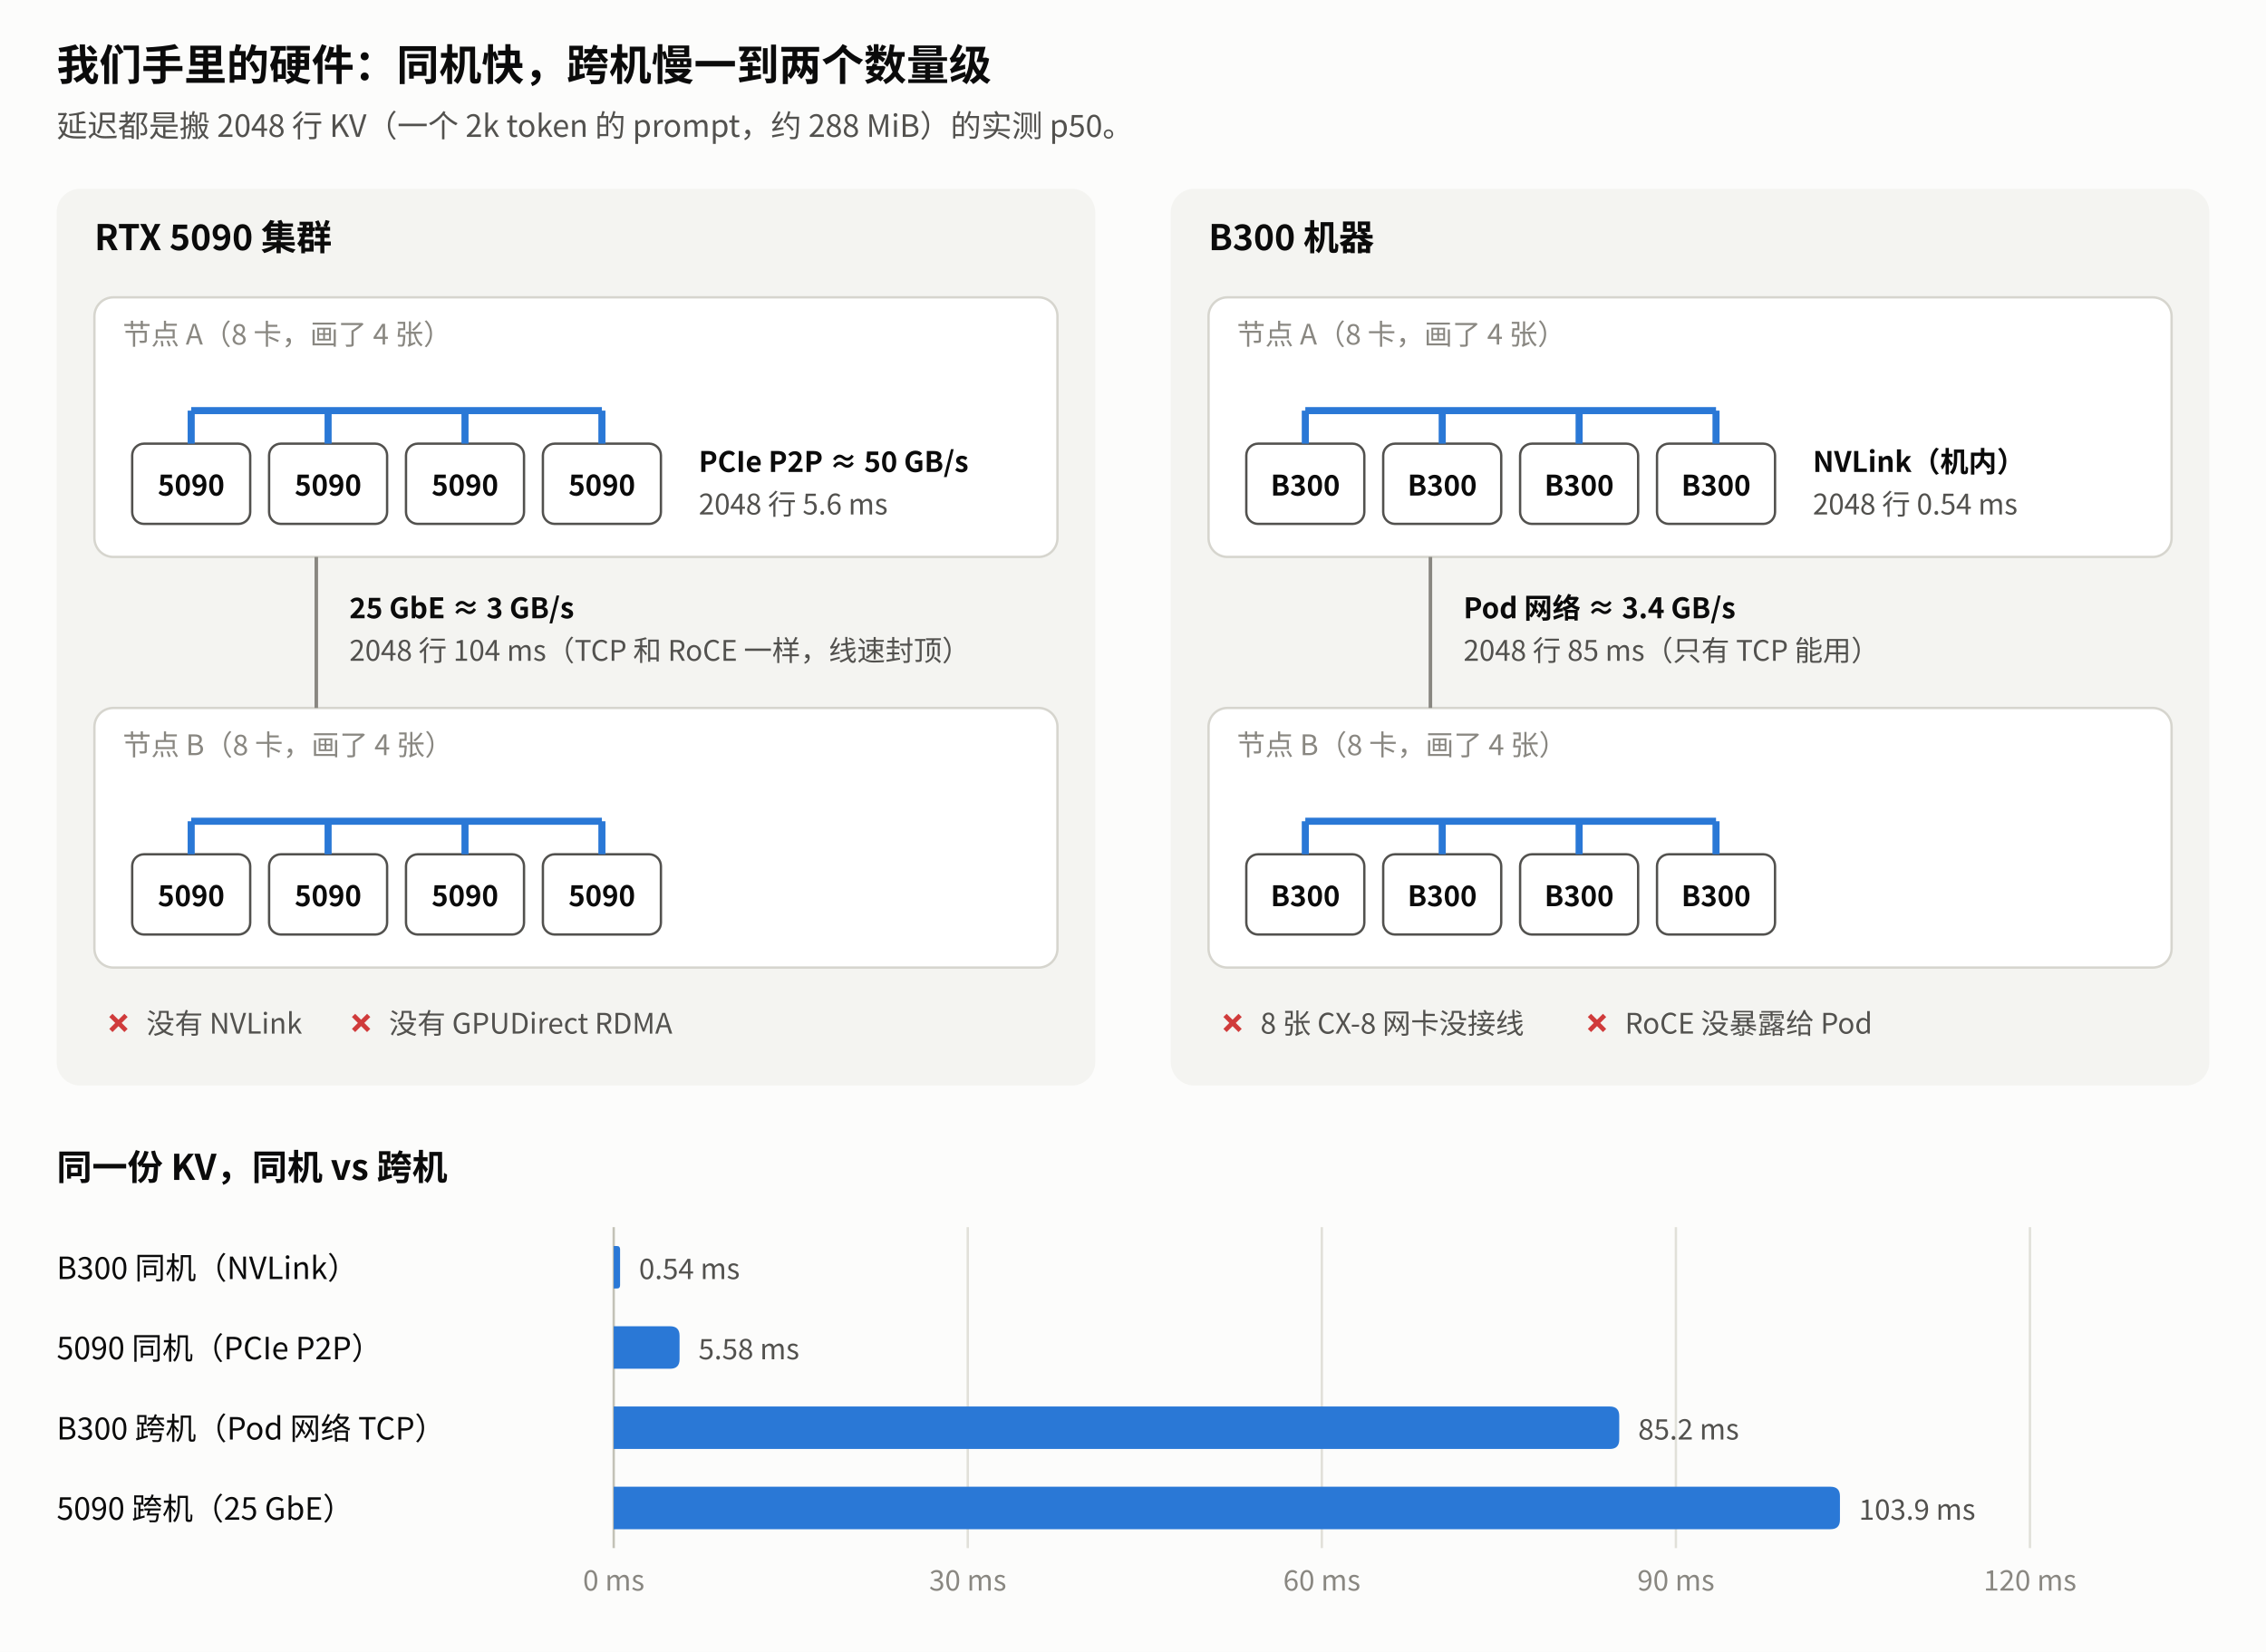
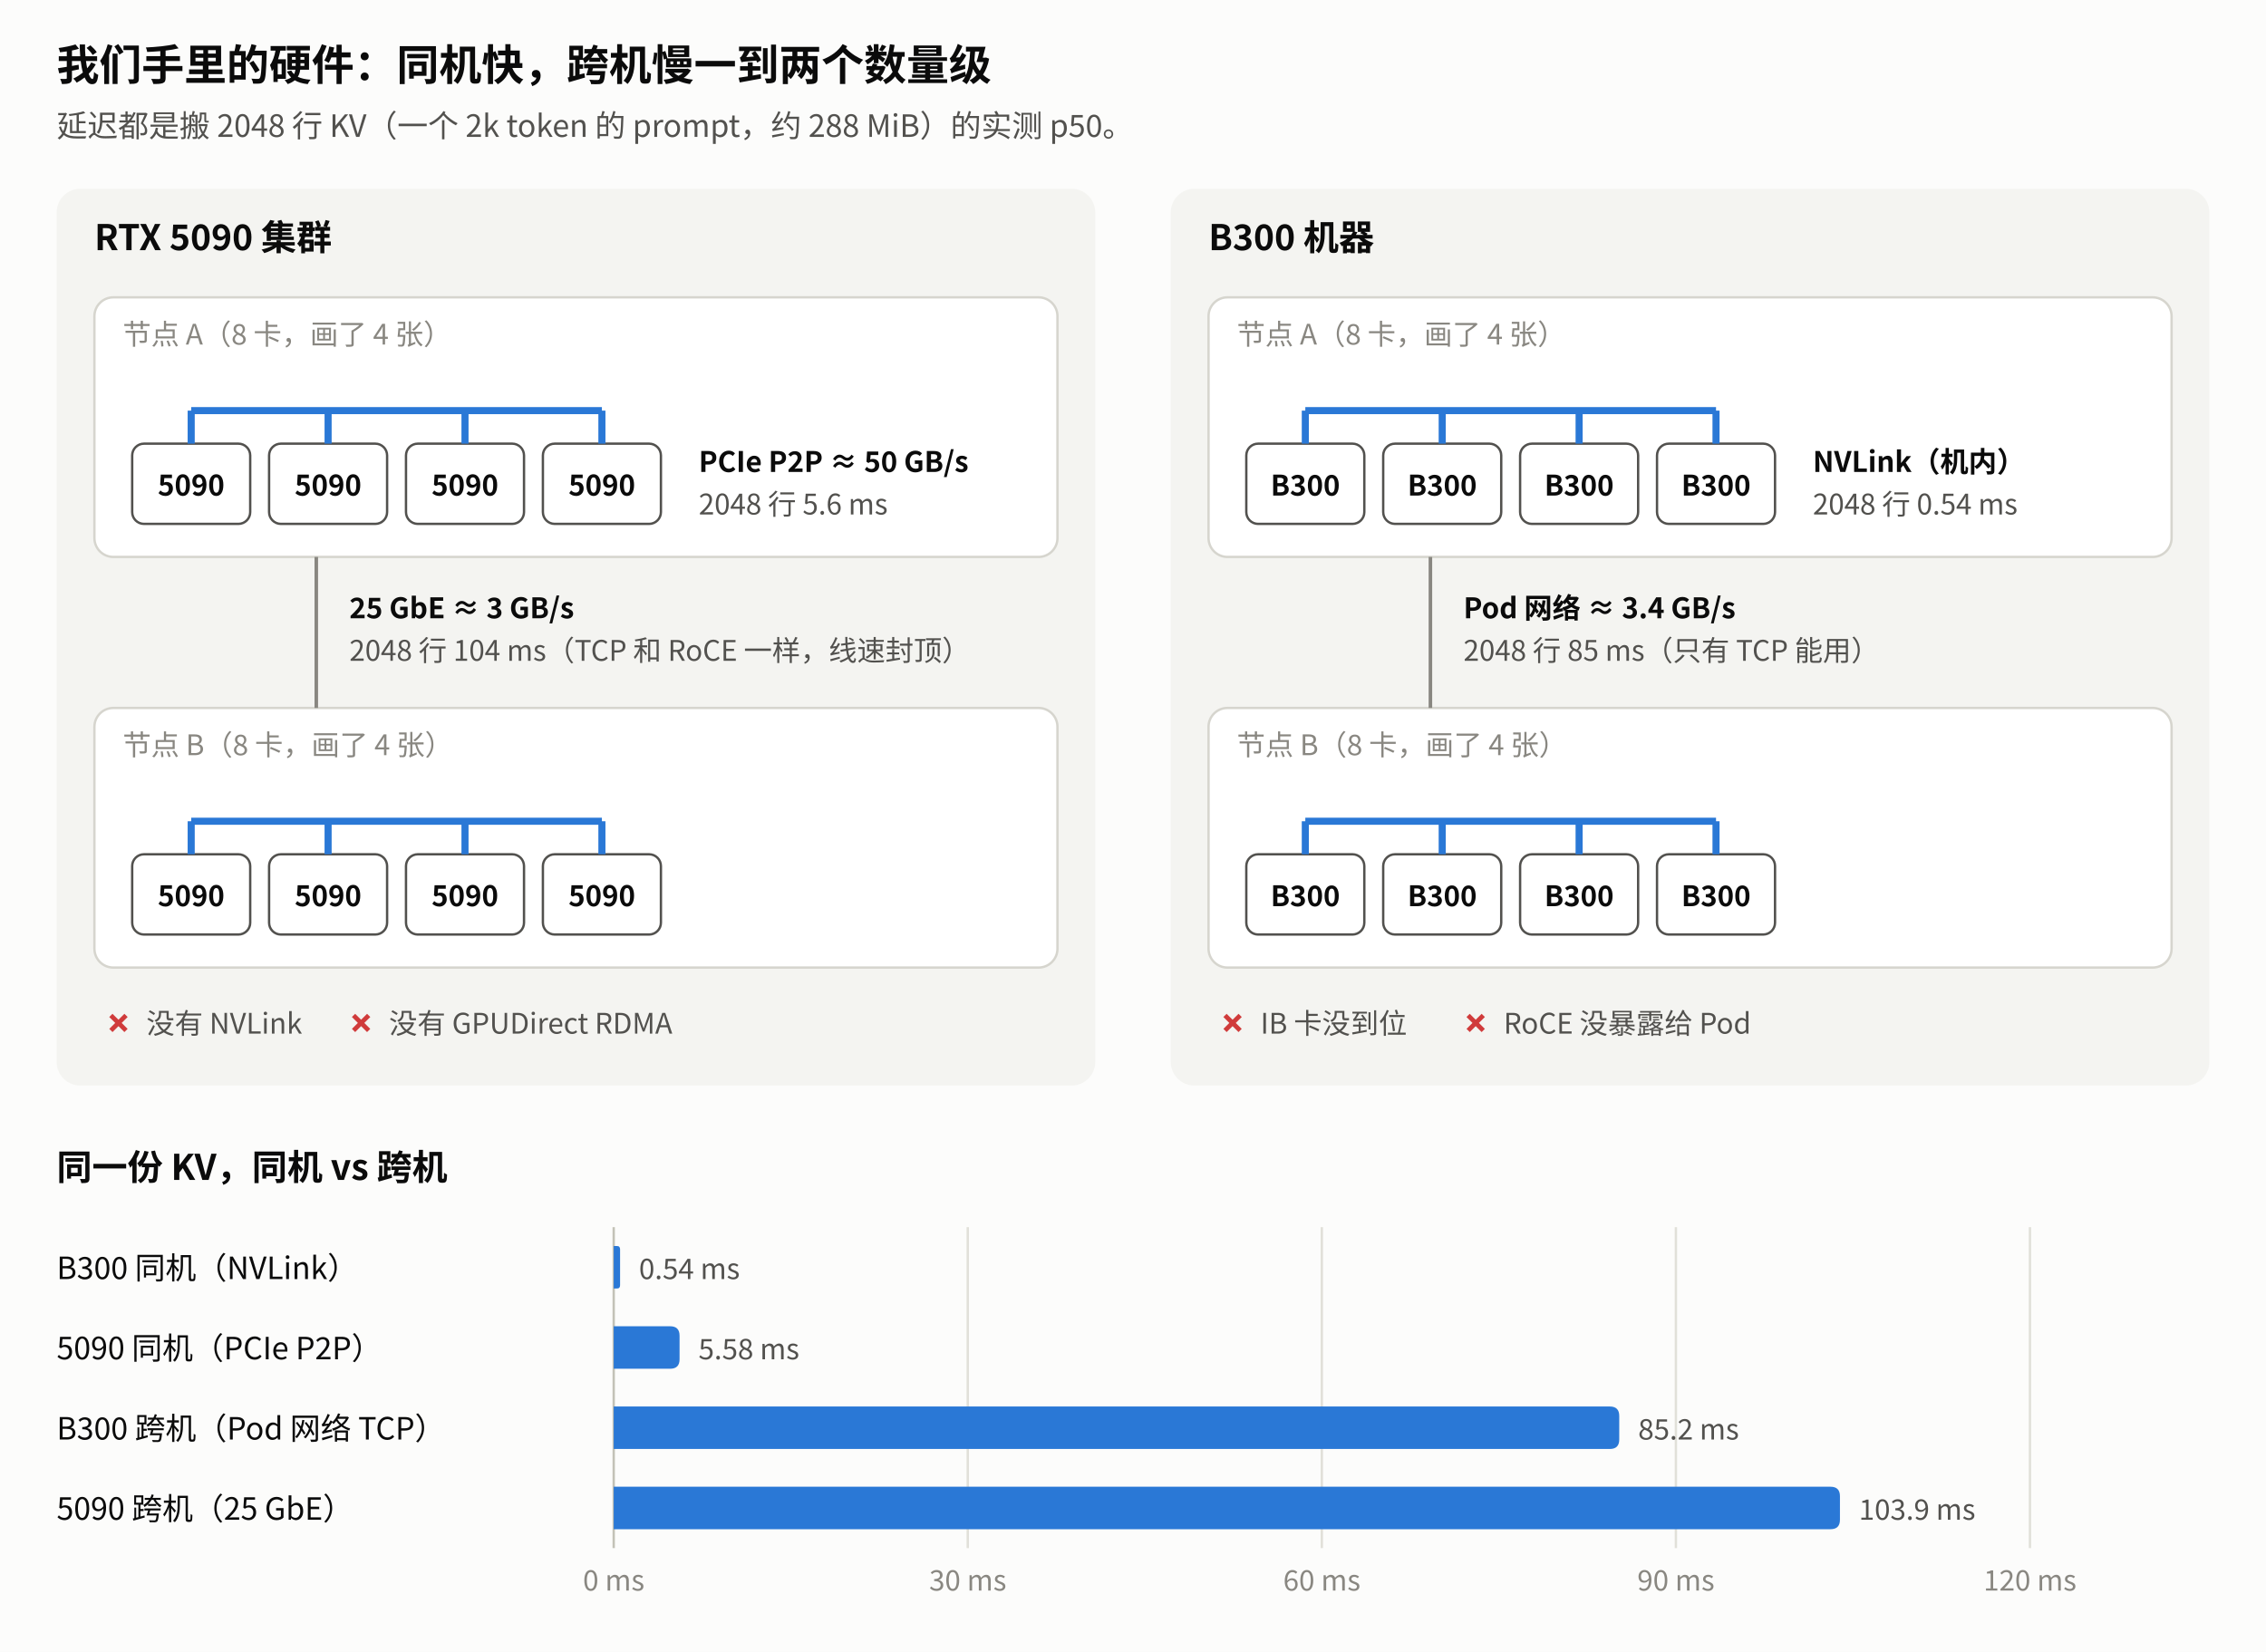
<svg xmlns="http://www.w3.org/2000/svg" width="960" height="700" viewBox="0 0 960 700" role="img" aria-labelledby="t d" font-family="-apple-system, BlinkMacSystemFont, 'PingFang SC', 'Hiragino Sans GB', 'Noto Sans CJK SC', 'Microsoft YaHei', 'Segoe UI', sans-serif">
  <rect width="960" height="700" fill="#fcfcfb" />
  <text x="24.0" y="34.0" font-size="18" fill="#0b0b0b" text-anchor="start" font-weight="600">我们手里的硬件：同机快，跨机慢一到两个数量级</text>
  <text x="24.0" y="58.0" font-size="13" fill="#52514e" text-anchor="start" font-weight="400">延迟都是搬 2048 行 KV（一个 2k token 的 prompt，约 288 MiB）的实测 p50。</text>
  <rect x="24.0" y="80.0" width="440.0" height="380.0" rx="10" fill="#f4f4f1" />
  <text x="40.0" y="106.0" font-size="15" fill="#0b0b0b" text-anchor="start" font-weight="600">RTX 5090 集群</text>
  <rect x="40.0" y="126.0" width="408.0" height="110.0" rx="8" fill="#ffffff" stroke="#d6d5ce" stroke-width="1" />
  <text x="52.0" y="146.0" font-size="12" fill="#898781" text-anchor="start" font-weight="400">节点 A（8 卡，画了 4 张）</text>
  <rect x="56.0" y="188.0" width="50.0" height="34.0" rx="5" fill="#ffffff" stroke="#52514e" stroke-width="1" />
  <text x="81.0" y="210.0" font-size="12" fill="#0b0b0b" text-anchor="middle" font-weight="600">5090</text>
  <rect x="114.0" y="188.0" width="50.0" height="34.0" rx="5" fill="#ffffff" stroke="#52514e" stroke-width="1" />
  <text x="139.0" y="210.0" font-size="12" fill="#0b0b0b" text-anchor="middle" font-weight="600">5090</text>
  <rect x="172.0" y="188.0" width="50.0" height="34.0" rx="5" fill="#ffffff" stroke="#52514e" stroke-width="1" />
  <text x="197.0" y="210.0" font-size="12" fill="#0b0b0b" text-anchor="middle" font-weight="600">5090</text>
  <rect x="230.0" y="188.0" width="50.0" height="34.0" rx="5" fill="#ffffff" stroke="#52514e" stroke-width="1" />
  <text x="255.0" y="210.0" font-size="12" fill="#0b0b0b" text-anchor="middle" font-weight="600">5090</text>
  <line x1="81.0" y1="174.0" x2="255.0" y2="174.0" stroke="#2a78d6" stroke-width="3" />
  <line x1="81.0" y1="174.0" x2="81.0" y2="188.0" stroke="#2a78d6" stroke-width="3" />
  <line x1="139.0" y1="174.0" x2="139.0" y2="188.0" stroke="#2a78d6" stroke-width="3" />
  <line x1="197.0" y1="174.0" x2="197.0" y2="188.0" stroke="#2a78d6" stroke-width="3" />
  <line x1="255.0" y1="174.0" x2="255.0" y2="188.0" stroke="#2a78d6" stroke-width="3" />
  <text x="296.0" y="200.0" font-size="12" fill="#0b0b0b" text-anchor="start" font-weight="600">PCIe P2P ≈ 50 GB/s</text>
  <text x="296.0" y="218.0" font-size="12" fill="#52514e" text-anchor="start" font-weight="400">2048 行 5.6 ms</text>
  <rect x="40.0" y="300.0" width="408.0" height="110.0" rx="8" fill="#ffffff" stroke="#d6d5ce" stroke-width="1" />
  <text x="52.0" y="320.0" font-size="12" fill="#898781" text-anchor="start" font-weight="400">节点 B（8 卡，画了 4 张）</text>
  <rect x="56.0" y="362.0" width="50.0" height="34.0" rx="5" fill="#ffffff" stroke="#52514e" stroke-width="1" />
  <text x="81.0" y="384.0" font-size="12" fill="#0b0b0b" text-anchor="middle" font-weight="600">5090</text>
  <rect x="114.0" y="362.0" width="50.0" height="34.0" rx="5" fill="#ffffff" stroke="#52514e" stroke-width="1" />
  <text x="139.0" y="384.0" font-size="12" fill="#0b0b0b" text-anchor="middle" font-weight="600">5090</text>
  <rect x="172.0" y="362.0" width="50.0" height="34.0" rx="5" fill="#ffffff" stroke="#52514e" stroke-width="1" />
  <text x="197.0" y="384.0" font-size="12" fill="#0b0b0b" text-anchor="middle" font-weight="600">5090</text>
  <rect x="230.0" y="362.0" width="50.0" height="34.0" rx="5" fill="#ffffff" stroke="#52514e" stroke-width="1" />
  <text x="255.0" y="384.0" font-size="12" fill="#0b0b0b" text-anchor="middle" font-weight="600">5090</text>
  <line x1="81.0" y1="348.0" x2="255.0" y2="348.0" stroke="#2a78d6" stroke-width="3" />
  <line x1="81.0" y1="348.0" x2="81.0" y2="362.0" stroke="#2a78d6" stroke-width="3" />
  <line x1="139.0" y1="348.0" x2="139.0" y2="362.0" stroke="#2a78d6" stroke-width="3" />
  <line x1="197.0" y1="348.0" x2="197.0" y2="362.0" stroke="#2a78d6" stroke-width="3" />
  <line x1="255.0" y1="348.0" x2="255.0" y2="362.0" stroke="#2a78d6" stroke-width="3" />
  <line x1="134.0" y1="236.0" x2="134.0" y2="300.0" stroke="#898781" stroke-width="1.5" />
  <text x="148.0" y="262.0" font-size="12" fill="#0b0b0b" text-anchor="start" font-weight="600">25 GbE ≈ 3 GB/s</text>
  <text x="148.0" y="280.0" font-size="12" fill="#52514e" text-anchor="start" font-weight="400">2048 行 104 ms（TCP 和 RoCE 一样，线速封顶）</text>
  <text x="44.0" y="438.0" font-size="14" fill="#d03b3b" text-anchor="start" font-weight="700">✗</text>
  <text x="62.0" y="438.0" font-size="12" fill="#52514e" text-anchor="start" font-weight="400">没有 NVLink</text>
  <text x="146.8" y="438.0" font-size="14" fill="#d03b3b" text-anchor="start" font-weight="700">✗</text>
  <text x="164.8" y="438.0" font-size="12" fill="#52514e" text-anchor="start" font-weight="400">没有 GPUDirect RDMA</text>
  <rect x="496.0" y="80.0" width="440.0" height="380.0" rx="10" fill="#f4f4f1" />
  <text x="512.0" y="106.0" font-size="15" fill="#0b0b0b" text-anchor="start" font-weight="600">B300 机器</text>
  <rect x="512.0" y="126.0" width="408.0" height="110.0" rx="8" fill="#ffffff" stroke="#d6d5ce" stroke-width="1" />
  <text x="524.0" y="146.0" font-size="12" fill="#898781" text-anchor="start" font-weight="400">节点 A（8 卡，画了 4 张）</text>
  <rect x="528.0" y="188.0" width="50.0" height="34.0" rx="5" fill="#ffffff" stroke="#52514e" stroke-width="1" />
  <text x="553.0" y="210.0" font-size="12" fill="#0b0b0b" text-anchor="middle" font-weight="600">B300</text>
  <rect x="586.0" y="188.0" width="50.0" height="34.0" rx="5" fill="#ffffff" stroke="#52514e" stroke-width="1" />
  <text x="611.0" y="210.0" font-size="12" fill="#0b0b0b" text-anchor="middle" font-weight="600">B300</text>
  <rect x="644.0" y="188.0" width="50.0" height="34.0" rx="5" fill="#ffffff" stroke="#52514e" stroke-width="1" />
  <text x="669.0" y="210.0" font-size="12" fill="#0b0b0b" text-anchor="middle" font-weight="600">B300</text>
  <rect x="702.0" y="188.0" width="50.0" height="34.0" rx="5" fill="#ffffff" stroke="#52514e" stroke-width="1" />
  <text x="727.0" y="210.0" font-size="12" fill="#0b0b0b" text-anchor="middle" font-weight="600">B300</text>
  <line x1="553.0" y1="174.0" x2="727.0" y2="174.0" stroke="#2a78d6" stroke-width="3" />
  <line x1="553.0" y1="174.0" x2="553.0" y2="188.0" stroke="#2a78d6" stroke-width="3" />
  <line x1="611.0" y1="174.0" x2="611.0" y2="188.0" stroke="#2a78d6" stroke-width="3" />
  <line x1="669.0" y1="174.0" x2="669.0" y2="188.0" stroke="#2a78d6" stroke-width="3" />
  <line x1="727.0" y1="174.0" x2="727.0" y2="188.0" stroke="#2a78d6" stroke-width="3" />
  <text x="768.0" y="200.0" font-size="12" fill="#0b0b0b" text-anchor="start" font-weight="600">NVLink（机内）</text>
  <text x="768.0" y="218.0" font-size="12" fill="#52514e" text-anchor="start" font-weight="400">2048 行 0.54 ms</text>
  <rect x="512.0" y="300.0" width="408.0" height="110.0" rx="8" fill="#ffffff" stroke="#d6d5ce" stroke-width="1" />
  <text x="524.0" y="320.0" font-size="12" fill="#898781" text-anchor="start" font-weight="400">节点 B（8 卡，画了 4 张）</text>
  <rect x="528.0" y="362.0" width="50.0" height="34.0" rx="5" fill="#ffffff" stroke="#52514e" stroke-width="1" />
  <text x="553.0" y="384.0" font-size="12" fill="#0b0b0b" text-anchor="middle" font-weight="600">B300</text>
  <rect x="586.0" y="362.0" width="50.0" height="34.0" rx="5" fill="#ffffff" stroke="#52514e" stroke-width="1" />
  <text x="611.0" y="384.0" font-size="12" fill="#0b0b0b" text-anchor="middle" font-weight="600">B300</text>
  <rect x="644.0" y="362.0" width="50.0" height="34.0" rx="5" fill="#ffffff" stroke="#52514e" stroke-width="1" />
  <text x="669.0" y="384.0" font-size="12" fill="#0b0b0b" text-anchor="middle" font-weight="600">B300</text>
  <rect x="702.0" y="362.0" width="50.0" height="34.0" rx="5" fill="#ffffff" stroke="#52514e" stroke-width="1" />
  <text x="727.0" y="384.0" font-size="12" fill="#0b0b0b" text-anchor="middle" font-weight="600">B300</text>
  <line x1="553.0" y1="348.0" x2="727.0" y2="348.0" stroke="#2a78d6" stroke-width="3" />
  <line x1="553.0" y1="348.0" x2="553.0" y2="362.0" stroke="#2a78d6" stroke-width="3" />
  <line x1="611.0" y1="348.0" x2="611.0" y2="362.0" stroke="#2a78d6" stroke-width="3" />
  <line x1="669.0" y1="348.0" x2="669.0" y2="362.0" stroke="#2a78d6" stroke-width="3" />
  <line x1="727.0" y1="348.0" x2="727.0" y2="362.0" stroke="#2a78d6" stroke-width="3" />
  <line x1="606.0" y1="236.0" x2="606.0" y2="300.0" stroke="#898781" stroke-width="1.5" />
  <text x="620.0" y="262.0" font-size="12" fill="#0b0b0b" text-anchor="start" font-weight="600">Pod 网络 ≈ 3.4 GB/s</text>
  <text x="620.0" y="280.0" font-size="12" fill="#52514e" text-anchor="start" font-weight="400">2048 行 85 ms（只有 TCP 能用）</text>
  <text x="516.0" y="438.0" font-size="14" fill="#d03b3b" text-anchor="start" font-weight="700">✗</text>
-   <text x="534.0" y="438.0" font-size="12" fill="#52514e" text-anchor="start" font-weight="400">8 张 CX-8 网卡没接线</text>
-   <text x="670.4" y="438.0" font-size="14" fill="#d03b3b" text-anchor="start" font-weight="700">✗</text>
-   <text x="688.4" y="438.0" font-size="12" fill="#52514e" text-anchor="start" font-weight="400">RoCE 没暴露给 Pod</text>
+   <text x="534.0" y="438.0" font-size="12" fill="#52514e" text-anchor="start" font-weight="400">IB 卡没到位</text>
+   <text x="619.0" y="438.0" font-size="14" fill="#d03b3b" text-anchor="start" font-weight="700">✗</text>
+   <text x="637.0" y="438.0" font-size="12" fill="#52514e" text-anchor="start" font-weight="400">RoCE 没暴露给 Pod</text>
  <text x="24.0" y="500.0" font-size="15" fill="#0b0b0b" text-anchor="start" font-weight="600">同一份 KV，同机 vs 跨机</text>
  <line x1="260.0" y1="520.0" x2="260.0" y2="656.0" stroke="#c3c2b7" stroke-width="1" />
  <text x="260.0" y="674.0" font-size="12" fill="#898781" text-anchor="middle" font-weight="400">0 ms</text>
  <line x1="410.0" y1="520.0" x2="410.0" y2="656.0" stroke="#e1e0d9" stroke-width="1" />
  <text x="410.0" y="674.0" font-size="12" fill="#898781" text-anchor="middle" font-weight="400">30 ms</text>
  <line x1="560.0" y1="520.0" x2="560.0" y2="656.0" stroke="#e1e0d9" stroke-width="1" />
  <text x="560.0" y="674.0" font-size="12" fill="#898781" text-anchor="middle" font-weight="400">60 ms</text>
  <line x1="710.0" y1="520.0" x2="710.0" y2="656.0" stroke="#e1e0d9" stroke-width="1" />
  <text x="710.0" y="674.0" font-size="12" fill="#898781" text-anchor="middle" font-weight="400">90 ms</text>
  <line x1="860.0" y1="520.0" x2="860.0" y2="656.0" stroke="#e1e0d9" stroke-width="1" />
  <text x="860.0" y="674.0" font-size="12" fill="#898781" text-anchor="middle" font-weight="400">120 ms</text>
  <text x="24.0" y="542.0" font-size="13" fill="#0b0b0b" text-anchor="start" font-weight="400">B300 同机（NVLink）</text>
  <path d="M260.0,528.0 H261.4 Q262.7,528.0 262.7,529.4 V544.6 Q262.7,546.0 261.4,546.0 H260.0 Z" fill="#2a78d6" />
  <text x="270.7" y="542.0" font-size="12" fill="#52514e" text-anchor="start" font-weight="400">0.54 ms</text>
  <text x="24.0" y="576.0" font-size="13" fill="#0b0b0b" text-anchor="start" font-weight="400">5090 同机（PCIe P2P）</text>
  <path d="M260.0,562.0 H283.9 Q287.9,562.0 287.9,566.0 V576.0 Q287.9,580.0 283.9,580.0 H260.0 Z" fill="#2a78d6" />
  <text x="295.9" y="576.0" font-size="12" fill="#52514e" text-anchor="start" font-weight="400">5.58 ms</text>
  <text x="24.0" y="610.0" font-size="13" fill="#0b0b0b" text-anchor="start" font-weight="400">B300 跨机（Pod 网络 TCP）</text>
  <path d="M260.0,596.0 H682.0 Q686.0,596.0 686.0,600.0 V610.0 Q686.0,614.0 682.0,614.0 H260.0 Z" fill="#2a78d6" />
  <text x="694.0" y="610.0" font-size="12" fill="#52514e" text-anchor="start" font-weight="400">85.2 ms</text>
  <text x="24.0" y="644.0" font-size="13" fill="#0b0b0b" text-anchor="start" font-weight="400">5090 跨机（25 GbE）</text>
  <path d="M260.0,630.0 H775.5 Q779.5,630.0 779.5,634.0 V644.0 Q779.5,648.0 775.5,648.0 H260.0 Z" fill="#2a78d6" />
  <text x="787.5" y="644.0" font-size="12" fill="#52514e" text-anchor="start" font-weight="400">103.9 ms</text>
</svg>
